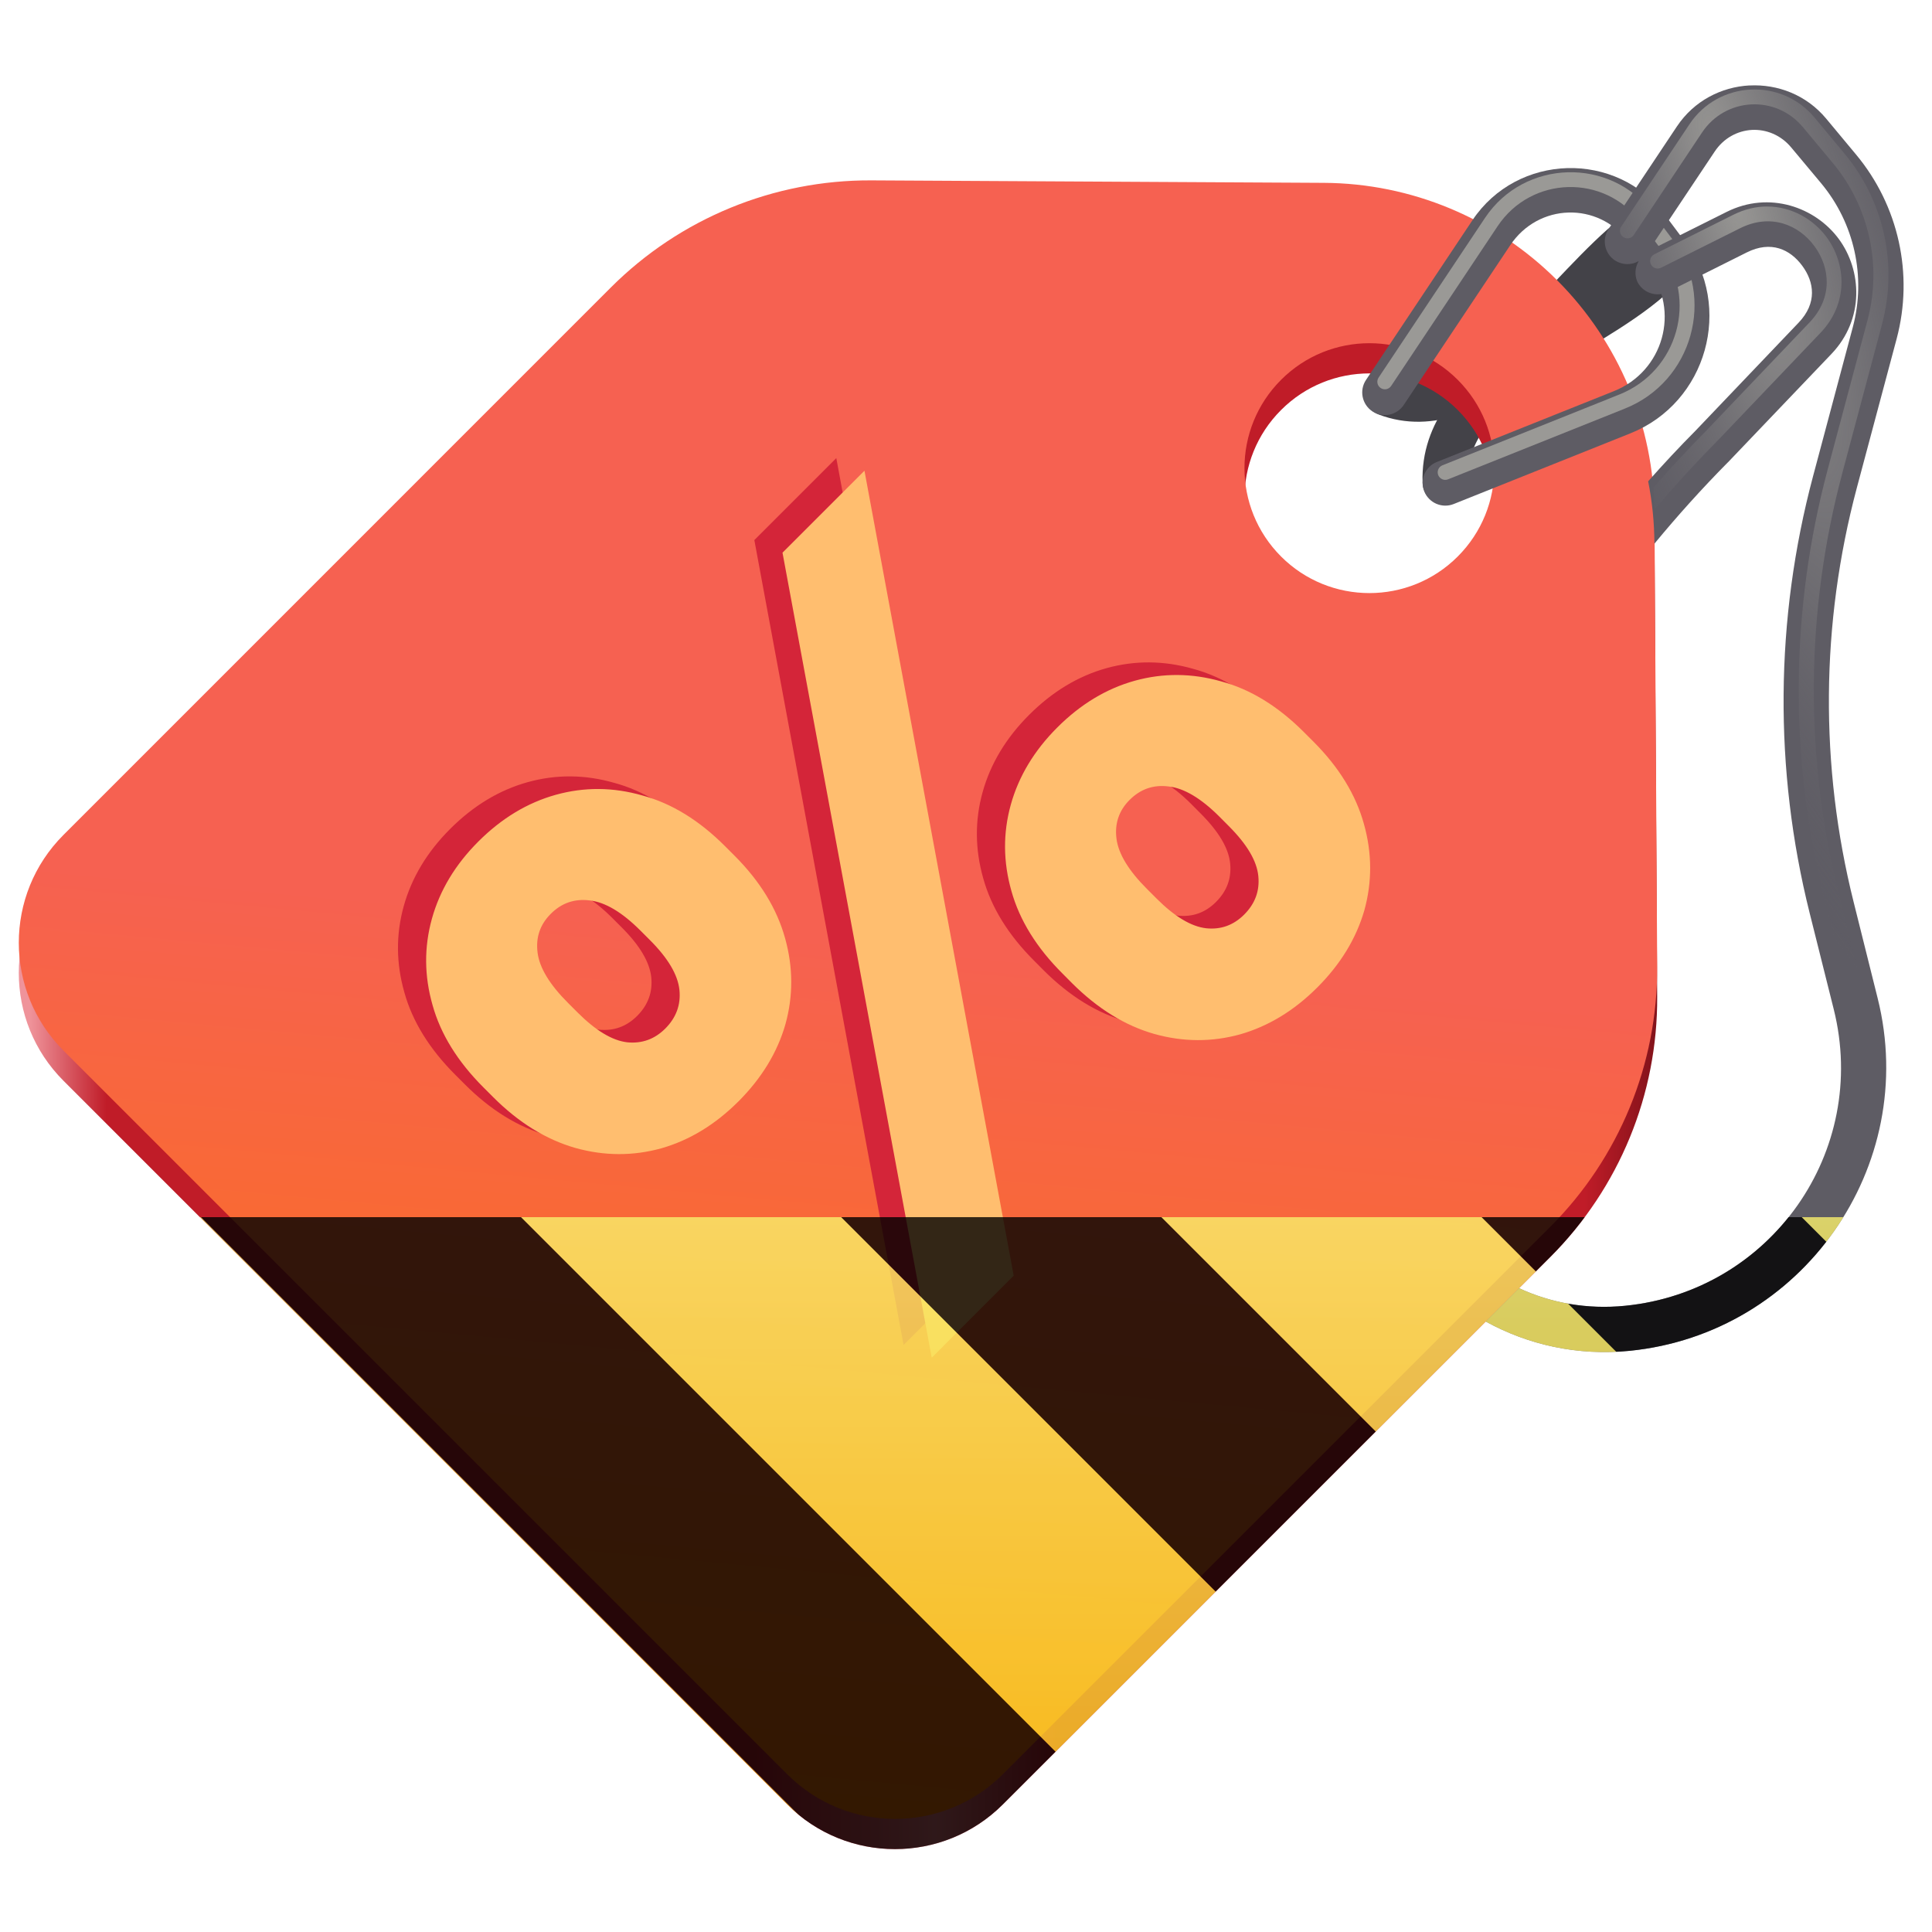
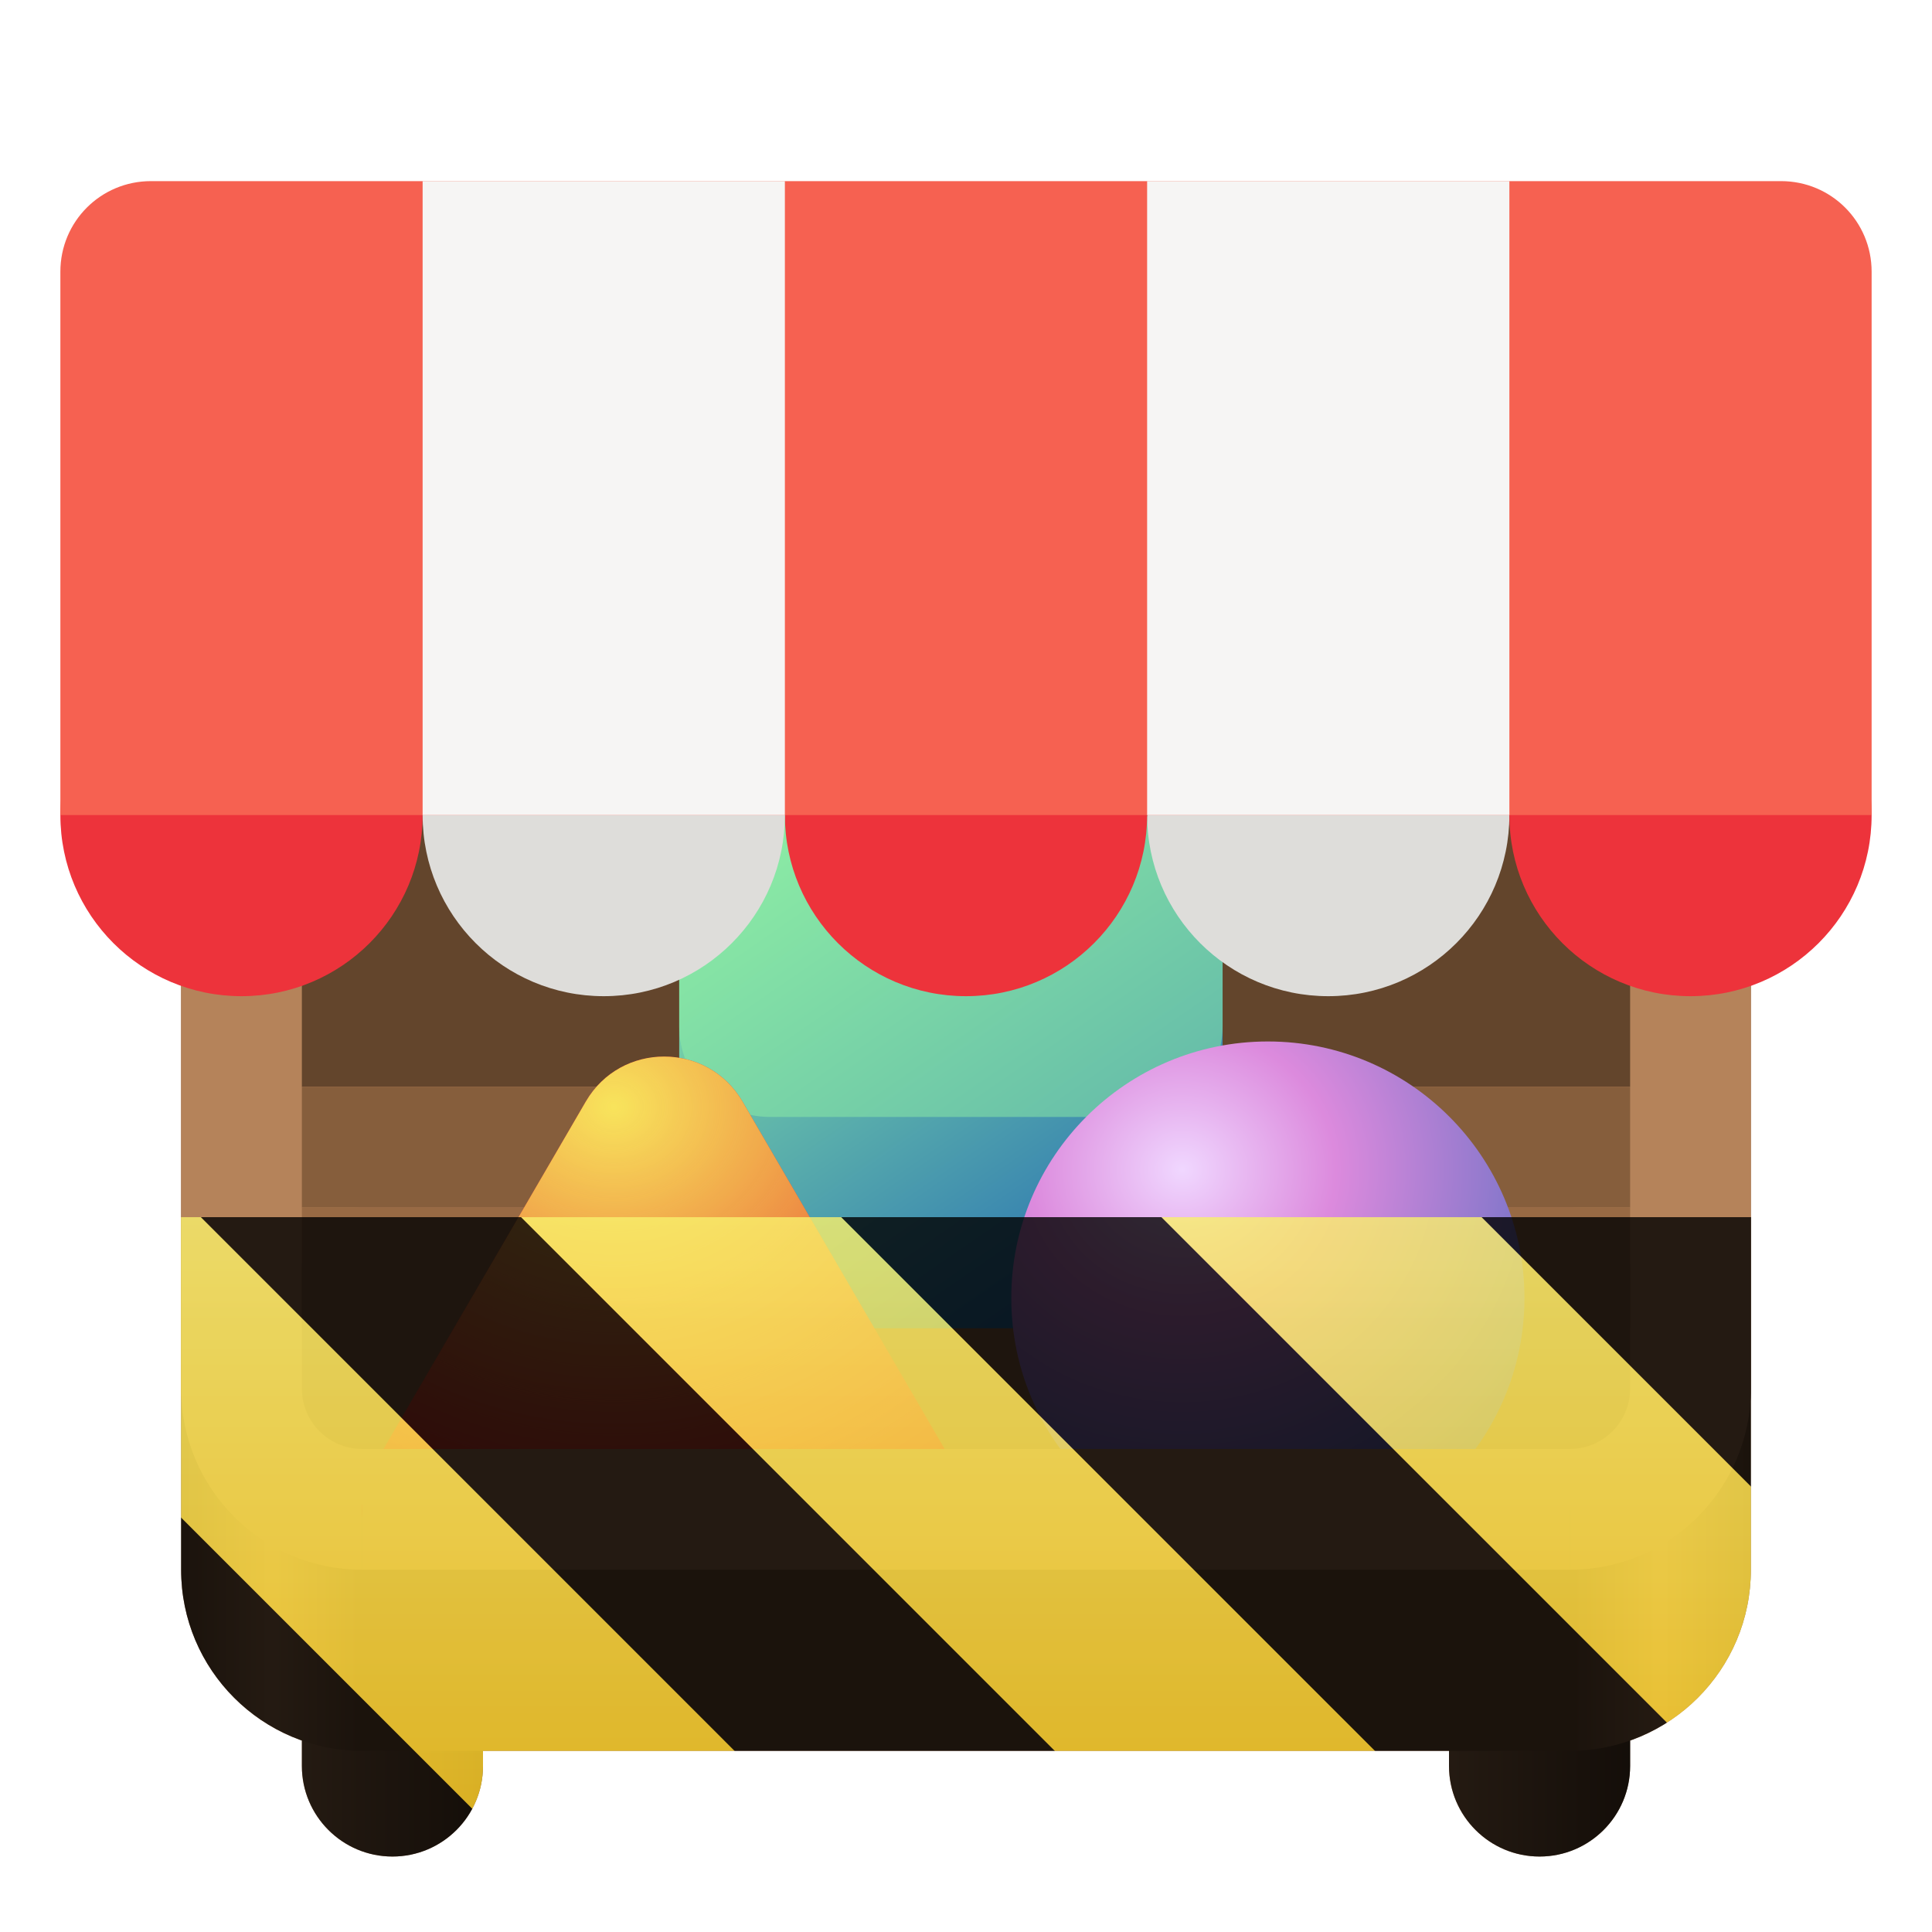
- <svg xmlns="http://www.w3.org/2000/svg" height="128px" viewBox="0 0 128 128" width="128px" version="1.1" id="svg20">
-   <defs id="defs20">
-     <clipPath id="j">
-       <rect height="128" width="128" id="rect25" x="0" y="0" />
-     </clipPath>
-     <linearGradient id="i" gradientTransform="matrix(0,0.37,-0.98462,0,295.385,-30.36)" gradientUnits="userSpaceOnUse" x1="300" x2="428" y1="235" y2="235">
-       <stop offset="0" stop-color="#f9f06b" id="stop24" />
-       <stop offset="1" stop-color="#f5c211" id="stop25" />
+ <svg xmlns="http://www.w3.org/2000/svg" xmlns:xlink="http://www.w3.org/1999/xlink" height="128px" viewBox="0 0 128 128" width="128px">
+   <defs>
+     <filter id="a" height="100%" width="100%" x="0%" y="0%">
+       <feColorMatrix color-interpolation-filters="sRGB" values="0 0 0 0 1 0 0 0 0 1 0 0 0 0 1 0 0 0 1 0" />
+     </filter>
+     <linearGradient id="b" gradientUnits="userSpaceOnUse">
+       <stop offset="0" stop-color="#b5835a" />
+       <stop offset="1" stop-color="#63452c" />
+     </linearGradient>
+     <linearGradient id="c" x1="20" x2="32" xlink:href="#b" y1="110.5" y2="110.5" />
+     <linearGradient id="d" x1="96" x2="108" xlink:href="#b" y1="110.5" y2="110.5" />
+     <linearGradient id="e" gradientTransform="matrix(-1 0 0 -1 0 -172)" gradientUnits="userSpaceOnUse" x1="-116" x2="-12" y1="-246" y2="-246">
+       <stop offset="0" stop-color="#865e3c" />
+       <stop offset="0.058" stop-color="#b5835a" />
+       <stop offset="0.115" stop-color="#865e3c" />
+       <stop offset="0.885" stop-color="#865e3c" />
+       <stop offset="0.942" stop-color="#b5835a" />
+       <stop offset="1" stop-color="#865e3c" />
+     </linearGradient>
+     <linearGradient id="f" gradientTransform="matrix(0.75 0 0 0.708334 15 -73.50008)" gradientUnits="userSpaceOnUse" x1="84" x2="46" y1="230" y2="178">
+       <stop offset="0" stop-color="#1a5fb4" />
+       <stop offset="1" stop-color="#8ff0a4" />
    </linearGradient>
    <mask id="g">
-       <g filter="url(#a)" id="g23" style="filter:url(#a-1)">
-         <g clip-path="url(#f)" filter="url(#a)" id="g22" style="filter:url(#a-1)">
-           <g clip-path="url(#e)" id="g21">
-             <path d="m 106.508,15.188 c -2.387,2.113 -4.797,5.086 -7.254,7.18 -1.23,1.047 -2.453,1.855 -3.586,2.266 -1.137,0.406 -2.137,0.457 -3.258,0.027 -0.773,-0.293 -1.641,0.094 -1.938,0.867 -0.293,0.773 0.094,1.641 0.867,1.934 1.82,0.695 3.688,0.586 5.344,-0.008 1.652,-0.594 3.129,-1.625 4.516,-2.805 2.77,-2.355 5.23,-5.383 7.293,-7.215 0.621,-0.547 0.68,-1.496 0.133,-2.117 -0.551,-0.617 -1.5,-0.676 -2.117,-0.129 z m 0,0" fill="#434248" id="path12-3" />
-             <path d="m 108.383,17.25 c -1.969,1.746 -5.426,3.473 -8.449,5.633 -3.023,2.156 -5.828,5.027 -5.684,9.105 0.016,0.398 0.184,0.777 0.477,1.047 0.293,0.273 0.68,0.418 1.074,0.402 0.398,-0.016 0.777,-0.184 1.047,-0.477 0.273,-0.293 0.418,-0.68 0.402,-1.074 -0.094,-2.676 1.691,-4.613 4.426,-6.562 2.734,-1.949 6.211,-3.625 8.691,-5.824 C 110.988,18.949 111.047,18 110.5,17.383 109.949,16.762 109,16.703 108.383,17.25 Z m 0,0" fill="#434248" id="path13-6" />
-             <path d="M 103.156,20.559 C 99.059,16.461 93.508,14.145 87.711,14.113 L 57.723,13.949 C 51.258,13.918 45.051,16.469 40.477,21.039 L 4.203,57.316 c -3.945,3.945 -3.945,10.34 0,14.285 l 47.949,47.945 c 3.945,3.949 10.34,3.949 14.285,0.004 l 36.273,-36.273 c 4.57,-4.574 7.121,-10.785 7.082,-17.25 L 109.613,36 c -0.035,-5.797 -2.355,-11.344 -6.457,-15.441 z m -6.578,6.605 c 3.234,3.23 3.234,8.473 0,11.707 -3.23,3.23 -8.473,3.23 -11.703,0 -3.234,-3.234 -3.234,-8.477 0,-11.707 3.23,-3.234 8.473,-3.234 11.703,0 z m 0,0" fill="url(#b)" id="path14-7" style="fill:url(#b-2)" />
-             <path d="M 103.156,18.559 C 99.059,14.461 93.508,12.145 87.711,12.113 L 57.723,11.949 C 51.258,11.918 45.051,14.469 40.477,19.039 L 4.203,55.316 c -3.945,3.945 -3.945,10.34 0,14.285 l 47.949,47.945 c 3.945,3.949 10.34,3.949 14.285,0.004 l 36.273,-36.273 c 4.57,-4.574 7.121,-10.785 7.082,-17.25 L 109.613,34 c -0.035,-5.797 -2.355,-11.344 -6.457,-15.441 z m -6.578,6.605 c 3.234,3.23 3.234,8.473 0,11.707 -3.23,3.23 -8.473,3.23 -11.703,0 -3.234,-3.234 -3.234,-8.477 0,-11.707 3.23,-3.234 8.473,-3.234 11.703,0 z m 0,0" fill="url(#c)" id="path15-5" style="fill:url(#c-2)" />
-             <path d="m 103.84,11.137 c -2.414,0.07 -4.797,1.227 -6.281,3.445 L 90.504,25.168 C 90.043,25.855 90.23,26.789 90.918,27.25 91.609,27.707 92.539,27.52 93,26.832 L 100.055,16.25 c 1.867,-2.801 5.828,-2.91 7.844,-0.219 l 1.305,1.738 c 2.129,2.836 1.008,6.832 -2.285,8.148 l -11.723,4.688 c -0.77,0.309 -1.145,1.184 -0.836,1.949 0.309,0.77 1.18,1.145 1.949,0.84 l 11.723,-4.691 c 5.055,-2.023 6.84,-8.379 3.57,-12.734 l -1.301,-1.738 c -1.602,-2.137 -4.047,-3.16 -6.461,-3.094 z m 0,0" fill="#5e5c64" id="path16-3" />
-             <path d="m 103.867,11.414 c -2.102,0.059 -4.176,1.07 -5.477,3.016 l -7.055,10.586 c -0.152,0.23 -0.09,0.539 0.137,0.691 0.23,0.156 0.543,0.094 0.695,-0.137 l 7.055,-10.586 c 2.234,-3.344 7.063,-3.477 9.477,-0.262 l 1.305,1.738 c 2.508,3.344 1.168,8.125 -2.715,9.676 l -11.723,4.691 c -0.125,0.051 -0.223,0.145 -0.273,0.266 -0.055,0.125 -0.055,0.262 -0.008,0.383 0.051,0.125 0.148,0.223 0.27,0.277 0.121,0.051 0.258,0.055 0.383,0.004 l 11.723,-4.691 c 4.469,-1.785 6.031,-7.355 3.145,-11.207 L 109.5,14.121 C 108.098,12.25 105.969,11.355 103.867,11.414 Z m 0,0" fill="#9a9996" id="path17-5" />
-             <path d="m 115.91,5.66 c -1.859,0.098 -3.676,1.016 -4.809,2.715 l -4.527,6.793 c -0.461,0.688 -0.273,1.621 0.414,2.082 0.477,0.312 1.09,0.332 1.582,0.047 -0.25,0.414 -0.285,0.926 -0.09,1.371 0.371,0.742 1.27,1.043 2.012,0.676 l 5.238,-2.621 c 1.602,-0.801 2.871,-0.203 3.672,0.883 0.801,1.082 1,2.473 -0.238,3.77 l -6.836,7.164 c -1.078,1.086 -2.121,2.203 -3.133,3.348 0.27,1.355 0.406,2.73 0.414,4.113 v 0.02 c 1.531,-1.855 3.148,-3.652 4.852,-5.375 l 0.012,-0.008 6.867,-7.191 c 2.195,-2.301 2.02,-5.539 0.48,-7.621 -1.543,-2.086 -4.582,-3.207 -7.43,-1.785 l -5.188,2.594 4.398,-6.59 c 0.598,-0.902 1.52,-1.383 2.469,-1.438 0.945,-0.047 1.914,0.332 2.605,1.164 l 1.988,2.379 c 2.199,2.645 2.98,6.191 2.094,9.516 l -2.637,9.887 c -2.523,9.469 -2.602,19.426 -0.227,28.93 l 1.598,6.383 c 2.355,9.418 -4.156,18.68 -13.82,19.645 -2.531,0.254 -4.93,-0.191 -7.027,-1.164 -0.004,0 -0.004,0.004 -0.004,0 l -2.207,2.207 c 2.789,1.535 6.062,2.289 9.539,1.941 11.426,-1.145 19.215,-12.215 16.43,-23.355 l -1.594,-6.383 c -2.254,-9.012 -2.18,-18.449 0.211,-27.43 l 2.641,-9.887 c 1.137,-4.266 0.133,-8.816 -2.695,-12.207 L 120.984,7.852 C 119.676,6.281 117.77,5.562 115.91,5.66 Z m 0,0" fill="#5e5c64" id="path18-6" />
-             <path d="m 115.965,5.934 c -1.559,0.086 -3.074,0.859 -4.031,2.293 l -4.527,6.789 c -0.152,0.23 -0.09,0.539 0.141,0.691 0.227,0.156 0.539,0.094 0.691,-0.137 l 4.527,-6.793 c 1.555,-2.332 4.887,-2.508 6.68,-0.355 l 1.984,2.379 c 2.41,2.895 3.266,6.773 2.297,10.414 l -2.637,9.887 c -2.484,9.305 -2.559,19.086 -0.223,28.43 l 1.598,6.383 c 2.496,9.992 -4.441,19.855 -14.691,20.883 -3.199,0.316 -6.199,-0.41 -8.715,-1.871 l -0.723,0.727 c 2.738,1.652 6.027,2.488 9.535,2.137 10.836,-1.082 18.203,-11.551 15.562,-22.117 l -1.598,-6.383 c -2.293,-9.176 -2.219,-18.785 0.219,-27.93 l 2.637,-9.887 c 1.055,-3.953 0.125,-8.168 -2.496,-11.309 l -1.98,-2.379 c -1.102,-1.324 -2.695,-1.934 -4.25,-1.852 z m 1.121,7.746 c -0.727,0 -1.488,0.168 -2.246,0.547 l -5.238,2.621 c -0.246,0.121 -0.348,0.422 -0.223,0.668 0.121,0.246 0.422,0.348 0.668,0.223 l 5.238,-2.617 c 2.016,-1.008 3.875,-0.238 4.922,1.18 1.051,1.422 1.238,3.426 -0.316,5.055 l -6.855,7.184 c -1.207,1.223 -2.375,2.48 -3.496,3.77 0.039,0.484 0.062,0.969 0.07,1.449 1.32,-1.555 2.699,-3.062 4.141,-4.523 h 0.004 l 6.859,-7.188 c 1.875,-1.965 1.695,-4.586 0.402,-6.34 -0.891,-1.203 -2.328,-2.023 -3.93,-2.027 z m 0,0" fill="url(#d)" id="path19-2" />
-             <path d="m 47.051,72.141 c -1.527,1.527 -3.227,2.562 -5.09,3.098 -1.883,0.523 -3.785,0.516 -5.707,-0.02 -1.938,-0.555 -3.758,-1.676 -5.453,-3.375 l -0.637,-0.637 c -1.711,-1.711 -2.836,-3.527 -3.371,-5.449 -0.555,-1.938 -0.566,-3.848 -0.043,-5.73 0.523,-1.879 1.547,-3.582 3.074,-5.109 1.543,-1.543 3.254,-2.574 5.133,-3.098 1.883,-0.523 3.793,-0.512 5.73,0.043 1.938,0.523 3.762,1.641 5.473,3.352 l 0.637,0.637 c 1.695,1.695 2.812,3.52 3.352,5.473 0.535,1.922 0.543,3.824 0.02,5.703 -0.535,1.867 -1.578,3.574 -3.117,5.113 z m -4.836,-4.836 c 0.719,-0.723 1.031,-1.57 0.934,-2.547 -0.102,-1.004 -0.75,-2.105 -1.953,-3.309 L 40.559,60.812 c -1.215,-1.215 -2.332,-1.879 -3.352,-1.992 -1.004,-0.129 -1.867,0.168 -2.586,0.891 -0.707,0.707 -1,1.562 -0.871,2.566 0.125,1.004 0.797,2.113 2.016,3.332 l 0.637,0.637 c 1.199,1.199 2.297,1.859 3.285,1.973 0.977,0.098 1.82,-0.207 2.527,-0.914 z m 43.188,-2.715 C 83.875,66.117 82.18,67.148 80.312,67.688 c -1.883,0.523 -3.785,0.516 -5.707,-0.023 -1.938,-0.551 -3.754,-1.676 -5.453,-3.371 L 68.52,63.656 c -1.715,-1.711 -2.836,-3.527 -3.375,-5.453 -0.551,-1.938 -0.566,-3.844 -0.043,-5.727 0.523,-1.879 1.551,-3.586 3.078,-5.113 1.539,-1.539 3.25,-2.574 5.133,-3.098 1.879,-0.52 3.789,-0.508 5.727,0.043 1.938,0.523 3.762,1.641 5.473,3.352 l 0.637,0.637 c 1.699,1.699 2.816,3.523 3.352,5.473 0.539,1.926 0.543,3.828 0.023,5.707 -0.539,1.867 -1.578,3.57 -3.121,5.113 z M 80.566,59.754 C 81.289,59.031 81.598,58.184 81.5,57.207 81.402,56.203 80.75,55.102 79.547,53.898 l -0.633,-0.637 c -1.219,-1.215 -2.336,-1.879 -3.355,-1.992 -1.004,-0.129 -1.863,0.168 -2.586,0.891 -0.707,0.707 -0.996,1.562 -0.871,2.566 0.129,1.004 0.801,2.113 2.016,3.328 l 0.637,0.637 c 1.203,1.203 2.297,1.859 3.289,1.973 0.977,0.102 1.816,-0.203 2.523,-0.91 z M 59.863,89.113 49.977,35.781 55.406,30.352 65.293,83.68 Z m 0,0" fill="#d42539" id="path20-9" />
-             <path d="m 47.801,74.391 c -1.527,1.527 -3.227,2.562 -5.09,3.098 -1.883,0.523 -3.785,0.516 -5.707,-0.02 -1.938,-0.555 -3.758,-1.676 -5.453,-3.375 l -0.637,-0.637 c -1.711,-1.711 -2.836,-3.527 -3.371,-5.449 -0.555,-1.938 -0.566,-3.848 -0.043,-5.73 0.523,-1.879 1.547,-3.582 3.074,-5.109 1.543,-1.543 3.254,-2.574 5.133,-3.098 1.883,-0.523 3.793,-0.512 5.73,0.043 1.938,0.523 3.762,1.641 5.473,3.352 l 0.637,0.637 c 1.695,1.695 2.812,3.52 3.352,5.473 0.535,1.922 0.543,3.824 0.02,5.703 -0.535,1.867 -1.578,3.574 -3.117,5.113 z m -4.836,-4.836 c 0.719,-0.723 1.031,-1.57 0.934,-2.547 -0.102,-1.004 -0.75,-2.105 -1.953,-3.309 L 41.309,63.062 c -1.215,-1.215 -2.332,-1.879 -3.352,-1.992 -1.004,-0.129 -1.867,0.168 -2.586,0.891 -0.707,0.707 -1,1.562 -0.871,2.566 0.125,1.004 0.797,2.113 2.016,3.332 l 0.637,0.637 c 1.199,1.199 2.297,1.859 3.285,1.973 0.977,0.098 1.82,-0.207 2.527,-0.914 z m 43.188,-2.715 C 84.625,68.367 82.93,69.398 81.062,69.938 c -1.883,0.523 -3.785,0.516 -5.707,-0.023 -1.938,-0.551 -3.754,-1.676 -5.453,-3.371 L 69.27,65.906 c -1.715,-1.711 -2.836,-3.527 -3.375,-5.453 -0.551,-1.938 -0.566,-3.844 -0.043,-5.727 0.523,-1.879 1.551,-3.586 3.078,-5.113 1.539,-1.539 3.25,-2.574 5.133,-3.098 1.879,-0.52 3.789,-0.508 5.727,0.043 1.938,0.523 3.762,1.641 5.473,3.352 l 0.637,0.637 c 1.699,1.699 2.816,3.523 3.352,5.473 0.539,1.926 0.543,3.828 0.023,5.707 -0.539,1.867 -1.578,3.57 -3.121,5.113 z M 81.316,62.004 C 82.039,61.281 82.348,60.434 82.25,59.457 82.152,58.453 81.5,57.352 80.297,56.148 l -0.633,-0.637 c -1.219,-1.215 -2.336,-1.879 -3.355,-1.992 -1.004,-0.129 -1.863,0.168 -2.586,0.891 -0.707,0.707 -0.996,1.562 -0.871,2.566 0.129,1.004 0.801,2.113 2.016,3.328 l 0.637,0.637 c 1.203,1.203 2.297,1.859 3.289,1.973 0.977,0.102 1.816,-0.203 2.523,-0.91 z M 60.613,91.363 50.727,38.031 56.156,32.602 66.043,85.93 Z m 0,0" fill="#ffbe6f" id="path21" />
+       <g filter="url(#a)">
+         <rect fill-opacity="0.5" height="153.6" width="153.6" x="-12.8" y="-12.8" />
+       </g>
+     </mask>
+     <radialGradient id="h" cx="77.852" cy="217.993" gradientTransform="matrix(1.534722 0.0052174 -0.00481603 1.416658 -40.09861 -231.7281)" gradientUnits="userSpaceOnUse" r="24">
+       <stop offset="0" stop-color="#f0d7ff" />
+       <stop offset="0.276" stop-color="#dc8add" />
+       <stop offset="1" stop-color="#1a5fb4" />
+     </radialGradient>
+     <radialGradient id="i" cx="36" cy="208.727" gradientTransform="matrix(1.458334 0.00000033 -0.00000005 1.250001 -11.83468 -187.575)" gradientUnits="userSpaceOnUse" r="24">
+       <stop offset="0" stop-color="#f8e45c" />
+       <stop offset="1" stop-color="#f8e45c" stop-opacity="0" />
+     </radialGradient>
+     <clipPath id="j">
+       <path d="m 0 0 h 128 v 128 h -128 z m 0 0" />
+     </clipPath>
+     <mask id="k">
+       <g filter="url(#a)">
+         <rect fill-opacity="0.5" height="221.184" width="221.184" x="-46.592" y="-46.592" />
+       </g>
+     </mask>
+     <clipPath id="l">
+       <rect height="152" width="192" />
+     </clipPath>
+     <g id="m" clip-path="url(#l)">
+       <path d="m 59 70 h 24 c 3.312 0 6 2.688 6 6 v 8 c 0 3.312 -2.688 6 -6 6 h -24 c -3.312 0 -6 -2.688 -6 -6 v -8 c 0 -3.312 2.688 -6 6 -6 z m 0 0" fill="#8ff0a4" />
+     </g>
+     <clipPath id="n">
+       <rect height="128" width="128" />
+     </clipPath>
+     <clipPath id="o">
+       <rect height="128" width="128" />
+     </clipPath>
+     <mask id="p">
+       <g filter="url(#a)">
+         <g clip-path="url(#o)" filter="url(#a)">
+           <g clip-path="url(#n)">
+             <path d="m 26 98 c 3.312 0 6 2.688 6 6 v 13 c 0 3.312 -2.688 6 -6 6 s -6 -2.688 -6 -6 v -13 c 0 -3.312 2.688 -6 6 -6 z m 0 0" fill="url(#c)" />
+             <path d="m 102 98 c 3.312 0 6 2.688 6 6 v 13 c 0 3.312 -2.688 6 -6 6 s -6 -2.688 -6 -6 v -13 c 0 -3.312 2.688 -6 6 -6 z m 0 0" fill="url(#d)" />
+             <path d="m 104 116 h -80 c -6.629 0 -12 -5.371 -12 -12 v -60 c 0 -6.629 5.371 -12 12 -12 h 80 c 6.629 0 12 5.371 12 12 v 60 c 0 6.629 -5.371 12 -12 12 z m 0 0" fill="url(#e)" />
+             <path d="m 104 104 h -80 c -6.629 0 -12 -5.371 -12 -12 v -48 c 0 -6.629 5.371 -12 12 -12 h 80 c 6.629 0 12 5.371 12 12 v 48 c 0 6.629 -5.371 12 -12 12 z m 0 0" fill="#b5835a" />
+             <path d="m 20 40 h 88 v 32 h -88 z m 0 0" fill="#63452c" />
+             <path d="m 20 32 h -8 v 32 h 8 z m 0 0" fill="#865e3c" />
+             <path d="m 116 32 h -8 v 32 h 8 z m 0 0" fill="#865e3c" />
+             <path d="m 20 72 h 88 v 8 h -88 z m 0 0" fill="#865e3c" />
+             <path d="m 104 96 h -80 c -2.211 0 -4 -1.789 -4 -4 v -8 c 0 -2.211 1.789 -4 4 -4 h 80 c 2.211 0 4 1.789 4 4 v 8 c 0 2.211 -1.789 4 -4 4 z m 0 0" fill="#986a44" />
+             <path d="m 20 88 h 88 v -8 h -88 z m 0 0" fill="#986a44" />
+             <path d="m 51 54 h 24 c 3.312 0 6 2.688 6 6 v 22 c 0 3.312 -2.688 6 -6 6 h -24 c -3.312 0 -6 -2.688 -6 -6 v -22 c 0 -3.312 2.688 -6 6 -6 z m 0 0" fill="url(#f)" />
+             <g clip-path="url(#j)">
+               <g mask="url(#k)">
+                 <use transform="matrix(1 0 0 1 -8 -16)" xlink:href="#m" />
+               </g>
+             </g>
+             <path d="m 84 69 c 9.387 0 17 7.613 17 17 s -7.613 17 -17 17 s -17 -7.613 -17 -17 s 7.613 -17 17 -17 z m 0 0" fill="url(#h)" />
+             <path d="m 63.195 103.039 c 1.07 -1.867 1.062 -4.16 -0.016 -6.02 l -13.984 -24.035 c -2.324 -3.98 -8.07 -3.98 -10.387 0 l -13.992 24.035 c -2.332 4.004 0.562 9.035 5.195 9.035 h 27.977 c 2.148 0 4.137 -1.148 5.207 -3.016 z m 0 0" fill="#e01b24" />
+             <path d="m 63.195 103.039 c 1.07 -1.867 1.062 -4.16 -0.016 -6.02 l -13.984 -24.035 c -2.324 -3.98 -8.07 -3.98 -10.387 0 l -13.992 24.035 c -2.332 4.004 0.562 9.035 5.195 9.035 h 27.977 c 2.148 0 4.137 -1.148 5.207 -3.016 z m 0 0" fill="url(#i)" />
+             <path d="m 24 108 h 80 v -8 h -80 z m 0 0" fill="#865e3c" />
+             <path d="m 24 104 h 80 v -8 h -80 z m 0 0" fill="#b5835a" />
+             <path d="m 88 42 c 6.629 0 12 5.371 12 12 s -5.371 12 -12 12 s -12 -5.371 -12 -12 s 5.371 -12 12 -12 z m 0 0" fill="#deddda" />
+             <path d="m 64 42 c 6.629 0 12 5.371 12 12 s -5.371 12 -12 12 s -12 -5.371 -12 -12 s 5.371 -12 12 -12 z m 0 0" fill="#ed333b" />
+             <path d="m 16 42 c 6.629 0 12 5.371 12 12 s -5.371 12 -12 12 s -12 -5.371 -12 -12 s 5.371 -12 12 -12 z m 0 0" fill="#ed333b" />
+             <path d="m 40 42 c 6.629 0 12 5.371 12 12 s -5.371 12 -12 12 s -12 -5.371 -12 -12 s 5.371 -12 12 -12 z m 0 0" fill="#deddda" />
+             <path d="m 112 42 c 6.629 0 12 5.371 12 12 s -5.371 12 -12 12 s -12 -5.371 -12 -12 s 5.371 -12 12 -12 z m 0 0" fill="#ed333b" />
+             <path d="m 10 12 c -3.324 0 -6 2.676 -6 6 v 36 h 120 v -36 c 0 -3.324 -2.676 -6 -6 -6 z m 0 0" fill="#f66151" />
+             <path d="m 28 12 v 42 h 24 v -42 z m 48 0 v 42 h 24 v -42 z m 0 0" fill="#f6f5f4" />
          </g>
        </g>
      </g>
    </mask>
-     <filter id="a-1" height="1" width="1" x="0" y="0">
-       <feColorMatrix color-interpolation-filters="sRGB" values="0 0 0 0 1 0 0 0 0 1 0 0 0 0 1 0 0 0 1 0" id="feColorMatrix1" />
-     </filter>
-     <clipPath id="f">
-       <rect height="128" width="128" id="rect12" x="0" y="0" />
-     </clipPath>
-     <filter id="filter2" height="1" width="1" x="0" y="0">
-       <feColorMatrix color-interpolation-filters="sRGB" values="0 0 0 0 1 0 0 0 0 1 0 0 0 0 1 0 0 0 1 0" id="feColorMatrix2" />
-     </filter>
-     <clipPath id="e">
-       <rect height="128" width="128" id="rect11" x="0" y="0" />
-     </clipPath>
-     <linearGradient id="b-2" gradientUnits="userSpaceOnUse" x1="2" x2="112" y1="74" y2="74">
-       <stop offset="0" stop-color="#ef939a" id="stop1-7" />
-       <stop offset="0.046" stop-color="#c01c28" id="stop2-0" />
-       <stop offset="0.436" stop-color="#c01c28" id="stop3-9" />
-       <stop offset="0.545" stop-color="#eb7981" id="stop4-3" />
-       <stop offset="0.618" stop-color="#c01c28" id="stop5-6" />
-       <stop offset="0.936" stop-color="#c01c28" id="stop6-0" />
-       <stop offset="1" stop-color="#650e14" id="stop7-6" />
-     </linearGradient>
-     <linearGradient id="c-2" gradientUnits="userSpaceOnUse" x1="68" x2="73.75" y1="125.75" y2="64">
-       <stop offset="0" stop-color="#ff7800" id="stop8-6" />
-       <stop offset="1" stop-color="#f66151" id="stop9-1" />
-     </linearGradient>
-     <radialGradient id="d" cx="114.887" cy="211.32" gradientTransform="matrix(1.059669,3.416391,-0.790565,0.245211,159.8258,-432.2988)" gradientUnits="userSpaceOnUse" r="17.152">
-       <stop offset="0" stop-color="#9a9996" id="stop10-8" />
-       <stop offset="1" stop-color="#5e5c64" stop-opacity="0" id="stop11-7" />
-     </radialGradient>
-     <clipPath id="k">
-       <rect height="128" width="128" id="rect26" x="0" y="0" />
-     </clipPath>
-     <mask id="h">
-       <g filter="url(#a)" id="g24" style="filter:url(#a-1)">
-         <rect fill-opacity="0.8" height="184.32" width="184.32" x="-28.16" y="-28.16" id="rect23" />
+     <mask id="q">
+       <g filter="url(#a)">
+         <rect fill-opacity="0.8" height="184.32" width="184.32" x="-28.16" y="-28.16" />
      </g>
    </mask>
-     <filter id="filter3" height="1" width="1" x="0" y="0">
-       <feColorMatrix color-interpolation-filters="sRGB" values="0 0 0 0 1 0 0 0 0 1 0 0 0 0 1 0 0 0 1 0" id="feColorMatrix3" />
-     </filter>
-     <clipPath id="j-9">
-       <rect height="128" width="128" id="rect25-2" x="0" y="0" />
+     <linearGradient id="r" gradientTransform="matrix(0 0.37 -0.98462 0 295.385 -30.36)" gradientUnits="userSpaceOnUse" x1="300" x2="428" y1="235" y2="235">
+       <stop offset="0" stop-color="#f9f06b" />
+       <stop offset="1" stop-color="#f5c211" />
+     </linearGradient>
+     <clipPath id="s">
+       <rect height="128" width="128" />
+     </clipPath>
+     <clipPath id="t">
+       <rect height="128" width="128" />
    </clipPath>
  </defs>
-   <linearGradient id="a" gradientUnits="userSpaceOnUse" x1="2" x2="112" y1="74" y2="74">
-     <stop offset="0" stop-color="#ef939a" id="stop1" />
-     <stop offset="0.046" stop-color="#c01c28" id="stop2" />
-     <stop offset="0.436" stop-color="#c01c28" id="stop3" />
-     <stop offset="0.545" stop-color="#eb7981" id="stop4" />
-     <stop offset="0.618" stop-color="#c01c28" id="stop5" />
-     <stop offset="0.936" stop-color="#c01c28" id="stop6" />
-     <stop offset="1" stop-color="#650e14" id="stop7" />
-   </linearGradient>
-   <linearGradient id="b" gradientUnits="userSpaceOnUse" x1="68" x2="73.75" y1="125.75" y2="64">
-     <stop offset="0" stop-color="#ff7800" id="stop8" />
-     <stop offset="1" stop-color="#f66151" id="stop9" />
-   </linearGradient>
-   <radialGradient id="c" cx="114.887" cy="211.32" gradientTransform="matrix(1.059669 3.416391 -0.790565 0.245211 159.8258 -432.2988)" gradientUnits="userSpaceOnUse" r="17.152">
-     <stop offset="0" stop-color="#9a9996" id="stop10" />
-     <stop offset="1" stop-color="#5e5c64" stop-opacity="0" id="stop11" />
-   </radialGradient>
-   <path d="m 106.508 15.188 c -2.387 2.113 -4.797 5.086 -7.254 7.18 c -1.23 1.047 -2.453 1.855 -3.586 2.266 c -1.137 0.406 -2.137 0.457 -3.258 0.027 c -0.773 -0.293 -1.641 0.094 -1.938 0.867 c -0.293 0.773 0.094 1.641 0.867 1.934 c 1.82 0.695 3.688 0.586 5.344 -0.008 c 1.652 -0.594 3.129 -1.625 4.516 -2.805 c 2.77 -2.355 5.23 -5.383 7.293 -7.215 c 0.621 -0.547 0.68 -1.496 0.133 -2.117 c -0.551 -0.617 -1.5 -0.676 -2.117 -0.129 z m 0 0" fill="#434248" id="path11" />
-   <path d="m 108.383 17.25 c -1.969 1.746 -5.426 3.473 -8.449 5.633 c -3.023 2.156 -5.828 5.027 -5.684 9.105 c 0.016 0.398 0.184 0.777 0.477 1.047 c 0.293 0.273 0.68 0.418 1.074 0.402 c 0.398 -0.016 0.777 -0.184 1.047 -0.477 c 0.273 -0.293 0.418 -0.68 0.402 -1.074 c -0.094 -2.676 1.691 -4.613 4.426 -6.562 s 6.211 -3.625 8.691 -5.824 c 0.621 -0.551 0.68 -1.5 0.133 -2.117 c -0.551 -0.621 -1.5 -0.68 -2.117 -0.133 z m 0 0" fill="#434248" id="path12" />
-   <path d="m 103.156 20.559 c -4.098 -4.098 -9.648 -6.414 -15.445 -6.445 l -29.988 -0.164 c -6.465 -0.031 -12.672 2.52 -17.246 7.09 l -36.273 36.277 c -3.945 3.945 -3.945 10.34 0 14.285 l 47.949 47.945 c 3.945 3.949 10.34 3.949 14.285 0.004 l 36.273 -36.273 c 4.57 -4.574 7.121 -10.785 7.082 -17.25 l -0.18 -30.027 c -0.035 -5.797 -2.355 -11.344 -6.457 -15.441 z m -6.578 6.605 c 3.234 3.23 3.234 8.473 0 11.707 c -3.23 3.23 -8.473 3.23 -11.703 0 c -3.234 -3.234 -3.234 -8.477 0 -11.707 c 3.23 -3.234 8.473 -3.234 11.703 0 z m 0 0" fill="url(#a)" id="path13" />
-   <path d="m 103.156 18.559 c -4.098 -4.098 -9.648 -6.414 -15.445 -6.445 l -29.988 -0.164 c -6.465 -0.031 -12.672 2.52 -17.246 7.09 l -36.273 36.277 c -3.945 3.945 -3.945 10.34 0 14.285 l 47.949 47.945 c 3.945 3.949 10.34 3.949 14.285 0.004 l 36.273 -36.273 c 4.57 -4.574 7.121 -10.785 7.082 -17.25 l -0.18 -30.027 c -0.035 -5.797 -2.355 -11.344 -6.457 -15.441 z m -6.578 6.605 c 3.234 3.23 3.234 8.473 0 11.707 c -3.23 3.23 -8.473 3.23 -11.703 0 c -3.234 -3.234 -3.234 -8.477 0 -11.707 c 3.23 -3.234 8.473 -3.234 11.703 0 z m 0 0" fill="url(#b)" id="path14" />
-   <path d="m 103.84 11.137 c -2.414 0.07 -4.797 1.227 -6.281 3.445 l -7.055 10.586 c -0.461 0.688 -0.273 1.621 0.414 2.082 c 0.691 0.457 1.621 0.27 2.082 -0.418 l 7.055 -10.582 c 1.867 -2.801 5.828 -2.91 7.844 -0.219 l 1.305 1.738 c 2.129 2.836 1.008 6.832 -2.285 8.148 l -11.723 4.688 c -0.77 0.309 -1.145 1.184 -0.836 1.949 c 0.309 0.77 1.18 1.145 1.949 0.84 l 11.723 -4.691 c 5.055 -2.023 6.84 -8.379 3.57 -12.734 l -1.301 -1.738 c -1.602 -2.137 -4.047 -3.16 -6.461 -3.094 z m 0 0" fill="#5e5c64" id="path15" />
-   <path d="m 103.867 11.414 c -2.102 0.059 -4.176 1.07 -5.477 3.016 l -7.055 10.586 c -0.152 0.23 -0.09 0.539 0.137 0.691 c 0.23 0.156 0.543 0.094 0.695 -0.137 l 7.055 -10.586 c 2.234 -3.344 7.062 -3.477 9.477 -0.262 l 1.305 1.738 c 2.508 3.344 1.168 8.125 -2.715 9.676 l -11.723 4.691 c -0.125 0.051 -0.223 0.145 -0.273 0.266 c -0.055 0.125 -0.055 0.262 -0.008 0.383 c 0.051 0.125 0.148 0.223 0.27 0.277 c 0.121 0.051 0.258 0.055 0.383 0.004 l 11.723 -4.691 c 4.469 -1.785 6.031 -7.355 3.145 -11.207 l -1.305 -1.738 c -1.402 -1.871 -3.531 -2.766 -5.633 -2.707 z m 0 0" fill="#9a9996" id="path16" />
-   <path d="m 115.91 5.66 c -1.859 0.098 -3.676 1.016 -4.809 2.715 l -4.527 6.793 c -0.461 0.688 -0.273 1.621 0.414 2.082 c 0.477 0.312 1.09 0.332 1.582 0.047 c -0.25 0.414 -0.285 0.926 -0.09 1.371 c 0.371 0.742 1.27 1.043 2.012 0.676 l 5.238 -2.621 c 1.602 -0.801 2.871 -0.203 3.672 0.883 c 0.801 1.082 1 2.473 -0.238 3.77 l -6.836 7.164 c -1.078 1.086 -2.121 2.203 -3.133 3.348 c 0.27 1.355 0.406 2.73 0.414 4.113 v 0.02 c 1.531 -1.855 3.148 -3.652 4.852 -5.375 l 0.012 -0.008 l 6.867 -7.191 c 2.195 -2.301 2.02 -5.539 0.48 -7.621 c -1.543 -2.086 -4.582 -3.207 -7.43 -1.785 l -5.188 2.594 l 4.398 -6.59 c 0.598 -0.902 1.52 -1.383 2.469 -1.438 c 0.945 -0.047 1.914 0.332 2.605 1.164 l 1.988 2.379 c 2.199 2.645 2.98 6.191 2.094 9.516 l -2.637 9.887 c -2.523 9.469 -2.602 19.426 -0.227 28.93 l 1.598 6.383 c 2.355 9.418 -4.156 18.68 -13.82 19.645 c -2.531 0.254 -4.93 -0.191 -7.027 -1.164 c -0.004 0 -0.004 0.004 -0.004 0 l -2.207 2.207 c 2.789 1.535 6.062 2.289 9.539 1.941 c 11.426 -1.145 19.215 -12.215 16.43 -23.355 l -1.594 -6.383 c -2.254 -9.012 -2.18 -18.449 0.211 -27.43 l 2.641 -9.887 c 1.137 -4.266 0.133 -8.816 -2.695 -12.207 l -1.98 -2.379 c -1.309 -1.57 -3.215 -2.289 -5.074 -2.191 z m 0 0" fill="#5e5c64" id="path17" />
-   <path d="m 115.965 5.934 c -1.559 0.086 -3.074 0.859 -4.031 2.293 l -4.527 6.789 c -0.152 0.23 -0.09 0.539 0.141 0.691 c 0.227 0.156 0.539 0.094 0.691 -0.137 l 4.527 -6.793 c 1.555 -2.332 4.887 -2.508 6.68 -0.355 l 1.984 2.379 c 2.41 2.895 3.266 6.773 2.297 10.414 l -2.637 9.887 c -2.484 9.305 -2.559 19.086 -0.223 28.43 l 1.598 6.383 c 2.496 9.992 -4.441 19.855 -14.691 20.883 c -3.199 0.316 -6.199 -0.41 -8.715 -1.871 l -0.723 0.727 c 2.738 1.652 6.027 2.488 9.535 2.137 c 10.836 -1.082 18.203 -11.551 15.562 -22.117 l -1.598 -6.383 c -2.293 -9.176 -2.219 -18.785 0.219 -27.93 l 2.637 -9.887 c 1.055 -3.953 0.125 -8.168 -2.496 -11.309 l -1.98 -2.379 c -1.102 -1.324 -2.695 -1.934 -4.25 -1.852 z m 1.121 7.746 c -0.727 0 -1.488 0.168 -2.246 0.547 l -5.238 2.621 c -0.246 0.121 -0.348 0.422 -0.223 0.668 c 0.121 0.246 0.422 0.348 0.668 0.223 l 5.238 -2.617 c 2.016 -1.008 3.875 -0.238 4.922 1.18 c 1.051 1.422 1.238 3.426 -0.316 5.055 l -6.855 7.184 c -1.207 1.223 -2.375 2.48 -3.496 3.77 c 0.039 0.484 0.062 0.969 0.07 1.449 c 1.32 -1.555 2.699 -3.062 4.141 -4.523 h 0.004 l 6.859 -7.188 c 1.875 -1.965 1.695 -4.586 0.402 -6.34 c -0.891 -1.203 -2.328 -2.023 -3.93 -2.027 z m 0 0" fill="url(#c)" id="path18" />
-   <path d="m 47.051 72.141 c -1.527 1.527 -3.227 2.562 -5.09 3.098 c -1.883 0.523 -3.785 0.516 -5.707 -0.02 c -1.938 -0.555 -3.758 -1.676 -5.453 -3.375 l -0.637 -0.637 c -1.711 -1.711 -2.836 -3.527 -3.371 -5.449 c -0.555 -1.938 -0.566 -3.848 -0.043 -5.73 c 0.523 -1.879 1.547 -3.582 3.074 -5.109 c 1.543 -1.543 3.254 -2.574 5.133 -3.098 c 1.883 -0.523 3.793 -0.512 5.73 0.043 c 1.938 0.523 3.762 1.641 5.473 3.352 l 0.637 0.637 c 1.695 1.695 2.812 3.52 3.352 5.473 c 0.535 1.922 0.543 3.824 0.02 5.703 c -0.535 1.867 -1.578 3.574 -3.117 5.113 z m -4.836 -4.836 c 0.719 -0.723 1.031 -1.57 0.934 -2.547 c -0.102 -1.004 -0.75 -2.105 -1.953 -3.309 l -0.637 -0.637 c -1.215 -1.215 -2.332 -1.879 -3.352 -1.992 c -1.004 -0.129 -1.867 0.168 -2.586 0.891 c -0.707 0.707 -1 1.562 -0.871 2.566 c 0.125 1.004 0.797 2.113 2.016 3.332 l 0.637 0.637 c 1.199 1.199 2.297 1.859 3.285 1.973 c 0.977 0.098 1.82 -0.207 2.527 -0.914 z m 43.188 -2.715 c -1.527 1.527 -3.223 2.559 -5.09 3.098 c -1.883 0.523 -3.785 0.516 -5.707 -0.023 c -1.938 -0.551 -3.754 -1.676 -5.453 -3.371 l -0.633 -0.637 c -1.715 -1.711 -2.836 -3.527 -3.375 -5.453 c -0.551 -1.938 -0.566 -3.844 -0.043 -5.727 c 0.523 -1.879 1.551 -3.586 3.078 -5.113 c 1.539 -1.539 3.25 -2.574 5.133 -3.098 c 1.879 -0.52 3.789 -0.508 5.727 0.043 c 1.938 0.523 3.762 1.641 5.473 3.352 l 0.637 0.637 c 1.699 1.699 2.816 3.523 3.352 5.473 c 0.539 1.926 0.543 3.828 0.023 5.707 c -0.539 1.867 -1.578 3.57 -3.121 5.113 z m -4.836 -4.836 c 0.723 -0.723 1.031 -1.57 0.934 -2.547 c -0.098 -1.004 -0.75 -2.105 -1.953 -3.309 l -0.633 -0.637 c -1.219 -1.215 -2.336 -1.879 -3.355 -1.992 c -1.004 -0.129 -1.863 0.168 -2.586 0.891 c -0.707 0.707 -0.996 1.562 -0.871 2.566 c 0.129 1.004 0.801 2.113 2.016 3.328 l 0.637 0.637 c 1.203 1.203 2.297 1.859 3.289 1.973 c 0.977 0.102 1.816 -0.203 2.523 -0.91 z m -20.703 29.359 l -9.887 -53.332 l 5.43 -5.43 l 9.887 53.328 z m 0 0" fill="#d42539" id="path19" />
-   <path d="m 48.917,72.977 c -1.527,1.527 -3.227,2.562 -5.09,3.098 -1.883,0.523 -3.785,0.516 -5.707,-0.02 -1.938,-0.555 -3.758,-1.676 -5.453,-3.375 l -0.637,-0.637 c -1.711,-1.711 -2.836,-3.527 -3.371,-5.449 -0.555,-1.938 -0.566,-3.848 -0.043,-5.73 0.523,-1.879 1.547,-3.582 3.074,-5.109 1.543,-1.543 3.254,-2.574 5.133,-3.098 1.883,-0.523 3.793,-0.512 5.73,0.043 1.938,0.523 3.762,1.641 5.473,3.352 l 0.637,0.637 c 1.695,1.695 2.812,3.52 3.352,5.473 0.535,1.922 0.543,3.824 0.02,5.703 -0.535,1.867 -1.578,3.574 -3.117,5.113 z m -4.836,-4.836 c 0.719,-0.723 1.031,-1.57 0.934,-2.547 -0.102,-1.004 -0.75,-2.105 -1.953,-3.309 l -0.637,-0.637 c -1.215,-1.215 -2.332,-1.879 -3.352,-1.992 -1.004,-0.129 -1.867,0.168 -2.586,0.891 -0.707,0.707 -1,1.562 -0.871,2.566 0.125,1.004 0.797,2.113 2.016,3.332 l 0.637,0.637 c 1.199,1.199 2.297,1.859 3.285,1.973 0.977,0.098 1.82,-0.207 2.527,-0.914 z m 43.188,-2.715 c -1.527,1.527 -3.223,2.559 -5.09,3.098 -1.883,0.523 -3.785,0.516 -5.707,-0.023 -1.938,-0.551 -3.754,-1.676 -5.453,-3.371 L 70.386,64.492 c -1.715,-1.711 -2.836,-3.527 -3.375,-5.453 -0.551,-1.938 -0.566,-3.844 -0.043,-5.727 0.523,-1.879 1.551,-3.586 3.078,-5.113 1.539,-1.539 3.25,-2.574 5.133,-3.098 1.879,-0.52 3.789,-0.508 5.727,0.043 1.938,0.523 3.762,1.641 5.473,3.352 l 0.637,0.637 c 1.699,1.699 2.816,3.523 3.352,5.473 0.539,1.926 0.543,3.828 0.023,5.707 -0.539,1.867 -1.578,3.57 -3.121,5.113 z m -4.836,-4.836 c 0.723,-0.723 1.031,-1.57 0.934,-2.547 -0.098,-1.004 -0.75,-2.105 -1.953,-3.309 l -0.633,-0.637 c -1.219,-1.215 -2.336,-1.879 -3.355,-1.992 -1.004,-0.129 -1.863,0.168 -2.586,0.891 -0.707,0.707 -0.996,1.562 -0.871,2.566 0.129,1.004 0.801,2.113 2.016,3.328 l 0.637,0.637 c 1.203,1.203 2.297,1.859 3.289,1.973 0.977,0.102 1.816,-0.203 2.523,-0.91 z M 61.73,89.949 51.843,36.617 l 5.43,-5.43 9.887,53.328 z m 0,0" fill="#ffbe6f" id="path20" />
-   <g mask="url(#g)" id="g40" transform="translate(-1.4025337e-4,3.75e-4)">
-     <g clip-path="url(#k)" id="g39">
-       <g mask="url(#h)" id="g38">
-         <g clip-path="url(#j-9)" id="g37">
-           <path d="M 128,80.641 V 128 H 0 V 80.641 Z m 0,0" fill="url(#i)" id="path36" style="fill:url(#i)" />
-           <path d="M 13.309,80.641 60.664,128 H 81.879 L 34.52,80.641 Z m 42.422,0 L 103.094,128 h 21.215 L 76.945,80.641 Z m 42.43,0 L 128,110.48 V 89.27 l -8.629,-8.629 z M 0,88.547 V 109.762 L 18.238,128 h 21.215 z m 0,0" id="path37" />
+   <path d="m 26 98 c 3.312 0 6 2.688 6 6 v 13 c 0 3.312 -2.688 6 -6 6 s -6 -2.688 -6 -6 v -13 c 0 -3.312 2.688 -6 6 -6 z m 0 0" fill="url(#c)" />
+   <path d="m 102 98 c 3.312 0 6 2.688 6 6 v 13 c 0 3.312 -2.688 6 -6 6 s -6 -2.688 -6 -6 v -13 c 0 -3.312 2.688 -6 6 -6 z m 0 0" fill="url(#d)" />
+   <path d="m 104 116 h -80 c -6.629 0 -12 -5.371 -12 -12 v -60 c 0 -6.629 5.371 -12 12 -12 h 80 c 6.629 0 12 5.371 12 12 v 60 c 0 6.629 -5.371 12 -12 12 z m 0 0" fill="url(#e)" />
+   <path d="m 104 104 h -80 c -6.629 0 -12 -5.371 -12 -12 v -48 c 0 -6.629 5.371 -12 12 -12 h 80 c 6.629 0 12 5.371 12 12 v 48 c 0 6.629 -5.371 12 -12 12 z m 0 0" fill="#b5835a" />
+   <path d="m 20 40 h 88 v 32 h -88 z m 0 0" fill="#63452c" />
+   <g fill="#865e3c">
+     <path d="m 20 32 h -8 v 32 h 8 z m 0 0" />
+     <path d="m 116 32 h -8 v 32 h 8 z m 0 0" />
+     <path d="m 20 72 h 88 v 8 h -88 z m 0 0" />
+   </g>
+   <path d="m 104 96 h -80 c -2.211 0 -4 -1.789 -4 -4 v -8 c 0 -2.211 1.789 -4 4 -4 h 80 c 2.211 0 4 1.789 4 4 v 8 c 0 2.211 -1.789 4 -4 4 z m 0 0" fill="#986a44" />
+   <path d="m 20 88 h 88 v -8 h -88 z m 0 0" fill="#986a44" />
+   <path d="m 51 54 h 24 c 3.312 0 6 2.688 6 6 v 22 c 0 3.312 -2.688 6 -6 6 h -24 c -3.312 0 -6 -2.688 -6 -6 v -22 c 0 -3.312 2.688 -6 6 -6 z m 0 0" fill="url(#f)" />
+   <g mask="url(#g)">
+     <use transform="matrix(1 0 0 1 -8 -16)" xlink:href="#m" />
+   </g>
+   <path d="m 84 69 c 9.387 0 17 7.613 17 17 s -7.613 17 -17 17 s -17 -7.613 -17 -17 s 7.613 -17 17 -17 z m 0 0" fill="url(#h)" />
+   <path d="m 63.195 103.039 c 1.07 -1.867 1.062 -4.16 -0.016 -6.02 l -13.984 -24.035 c -2.324 -3.98 -8.07 -3.98 -10.387 0 l -13.992 24.035 c -2.332 4.004 0.562 9.035 5.195 9.035 h 27.977 c 2.148 0 4.137 -1.148 5.207 -3.016 z m 0 0" fill="#e01b24" />
+   <path d="m 63.195 103.039 c 1.07 -1.867 1.062 -4.16 -0.016 -6.02 l -13.984 -24.035 c -2.324 -3.98 -8.07 -3.98 -10.387 0 l -13.992 24.035 c -2.332 4.004 0.562 9.035 5.195 9.035 h 27.977 c 2.148 0 4.137 -1.148 5.207 -3.016 z m 0 0" fill="url(#i)" />
+   <path d="m 24 108 h 80 v -8 h -80 z m 0 0" fill="#865e3c" />
+   <path d="m 24 104 h 80 v -8 h -80 z m 0 0" fill="#b5835a" />
+   <path d="m 88 42 c 6.629 0 12 5.371 12 12 s -5.371 12 -12 12 s -12 -5.371 -12 -12 s 5.371 -12 12 -12 z m 0 0" fill="#deddda" />
+   <path d="m 64 42 c 6.629 0 12 5.371 12 12 s -5.371 12 -12 12 s -12 -5.371 -12 -12 s 5.371 -12 12 -12 z m 0 0" fill="#ed333b" />
+   <path d="m 16 42 c 6.629 0 12 5.371 12 12 s -5.371 12 -12 12 s -12 -5.371 -12 -12 s 5.371 -12 12 -12 z m 0 0" fill="#ed333b" />
+   <path d="m 40 42 c 6.629 0 12 5.371 12 12 s -5.371 12 -12 12 s -12 -5.371 -12 -12 s 5.371 -12 12 -12 z m 0 0" fill="#deddda" />
+   <path d="m 112 42 c 6.629 0 12 5.371 12 12 s -5.371 12 -12 12 s -12 -5.371 -12 -12 s 5.371 -12 12 -12 z m 0 0" fill="#ed333b" />
+   <path d="m 10 12 c -3.324 0 -6 2.676 -6 6 v 36 h 120 v -36 c 0 -3.324 -2.676 -6 -6 -6 z m 0 0" fill="#f66151" />
+   <path d="m 28 12 v 42 h 24 v -42 z m 48 0 v 42 h 24 v -42 z m 0 0" fill="#f6f5f4" />
+   <g mask="url(#p)">
+     <g clip-path="url(#t)">
+       <g mask="url(#q)">
+         <g clip-path="url(#s)">
+           <path d="m 128 80.641 v 47.359 h -128 v -47.359 z m 0 0" fill="url(#r)" />
+           <path d="m 13.309 80.641 l 47.355 47.359 h 21.215 l -47.359 -47.359 z m 42.422 0 l 47.363 47.359 h 21.215 l -47.363 -47.359 z m 42.43 0 l 29.84 29.84 v -21.211 l -8.629 -8.629 z m -98.16 7.906 v 21.215 l 18.238 18.238 h 21.215 z m 0 0" />
        </g>
      </g>
    </g>
  </g>
</svg>
